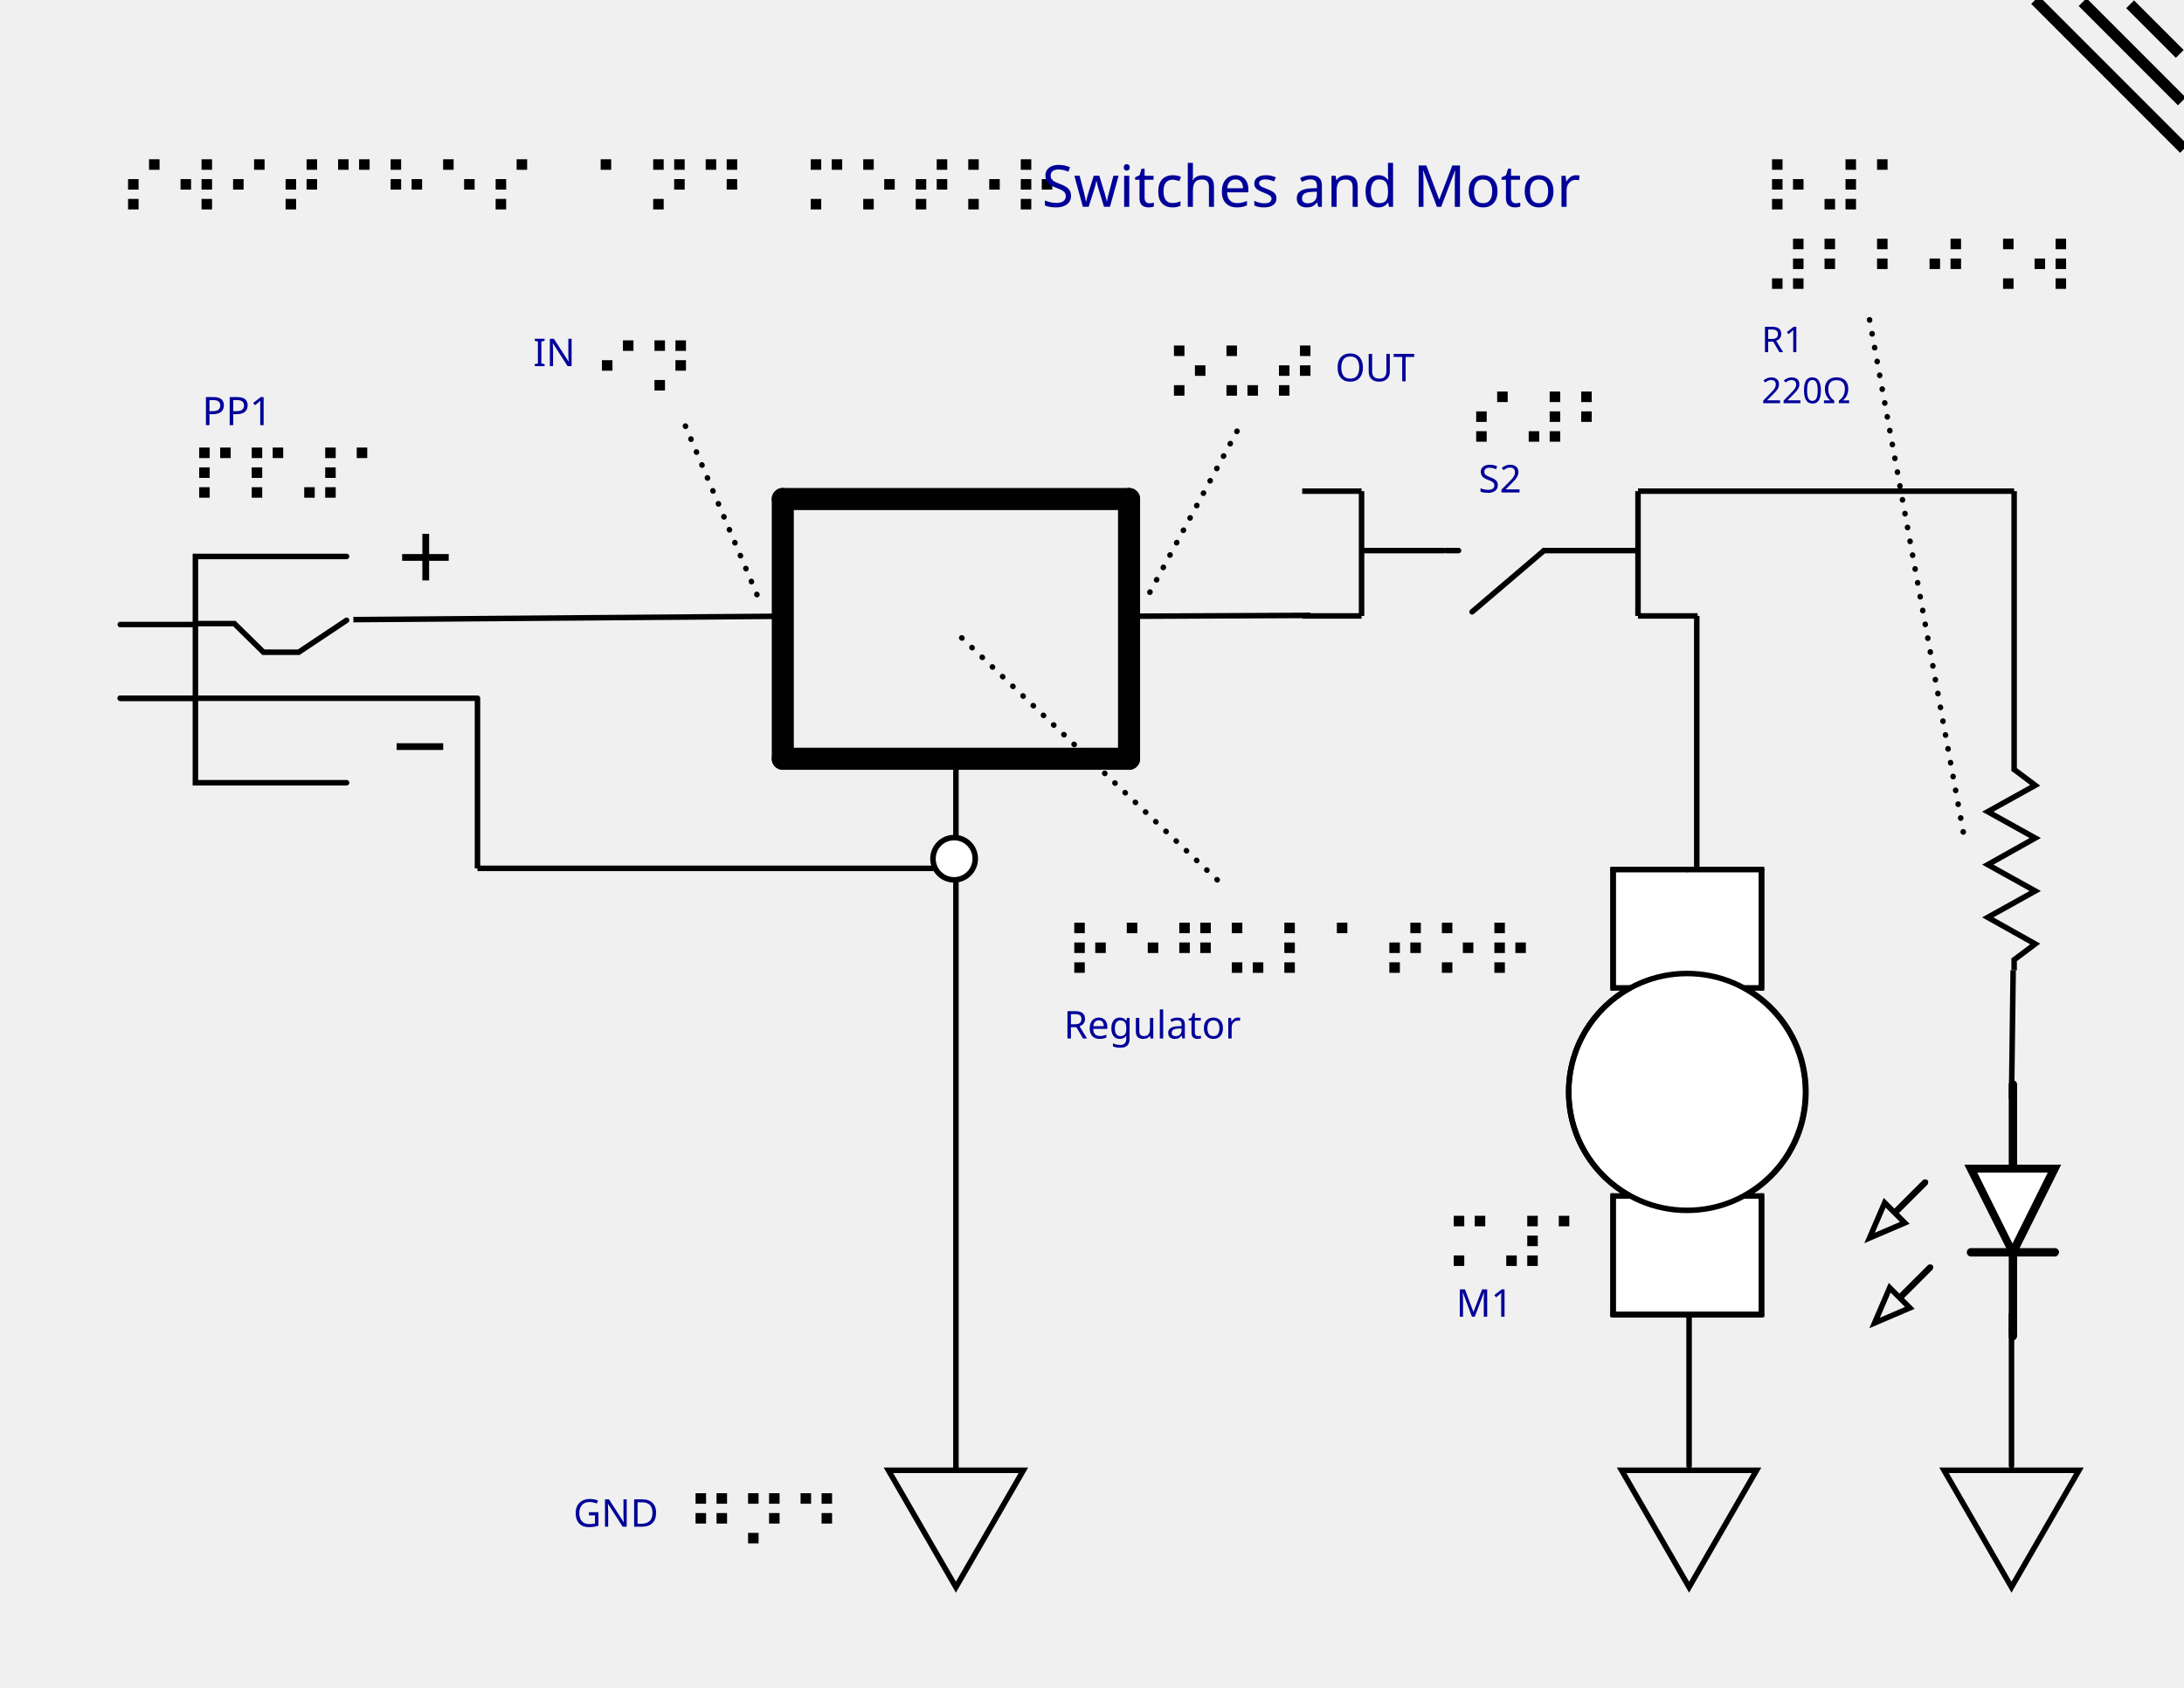
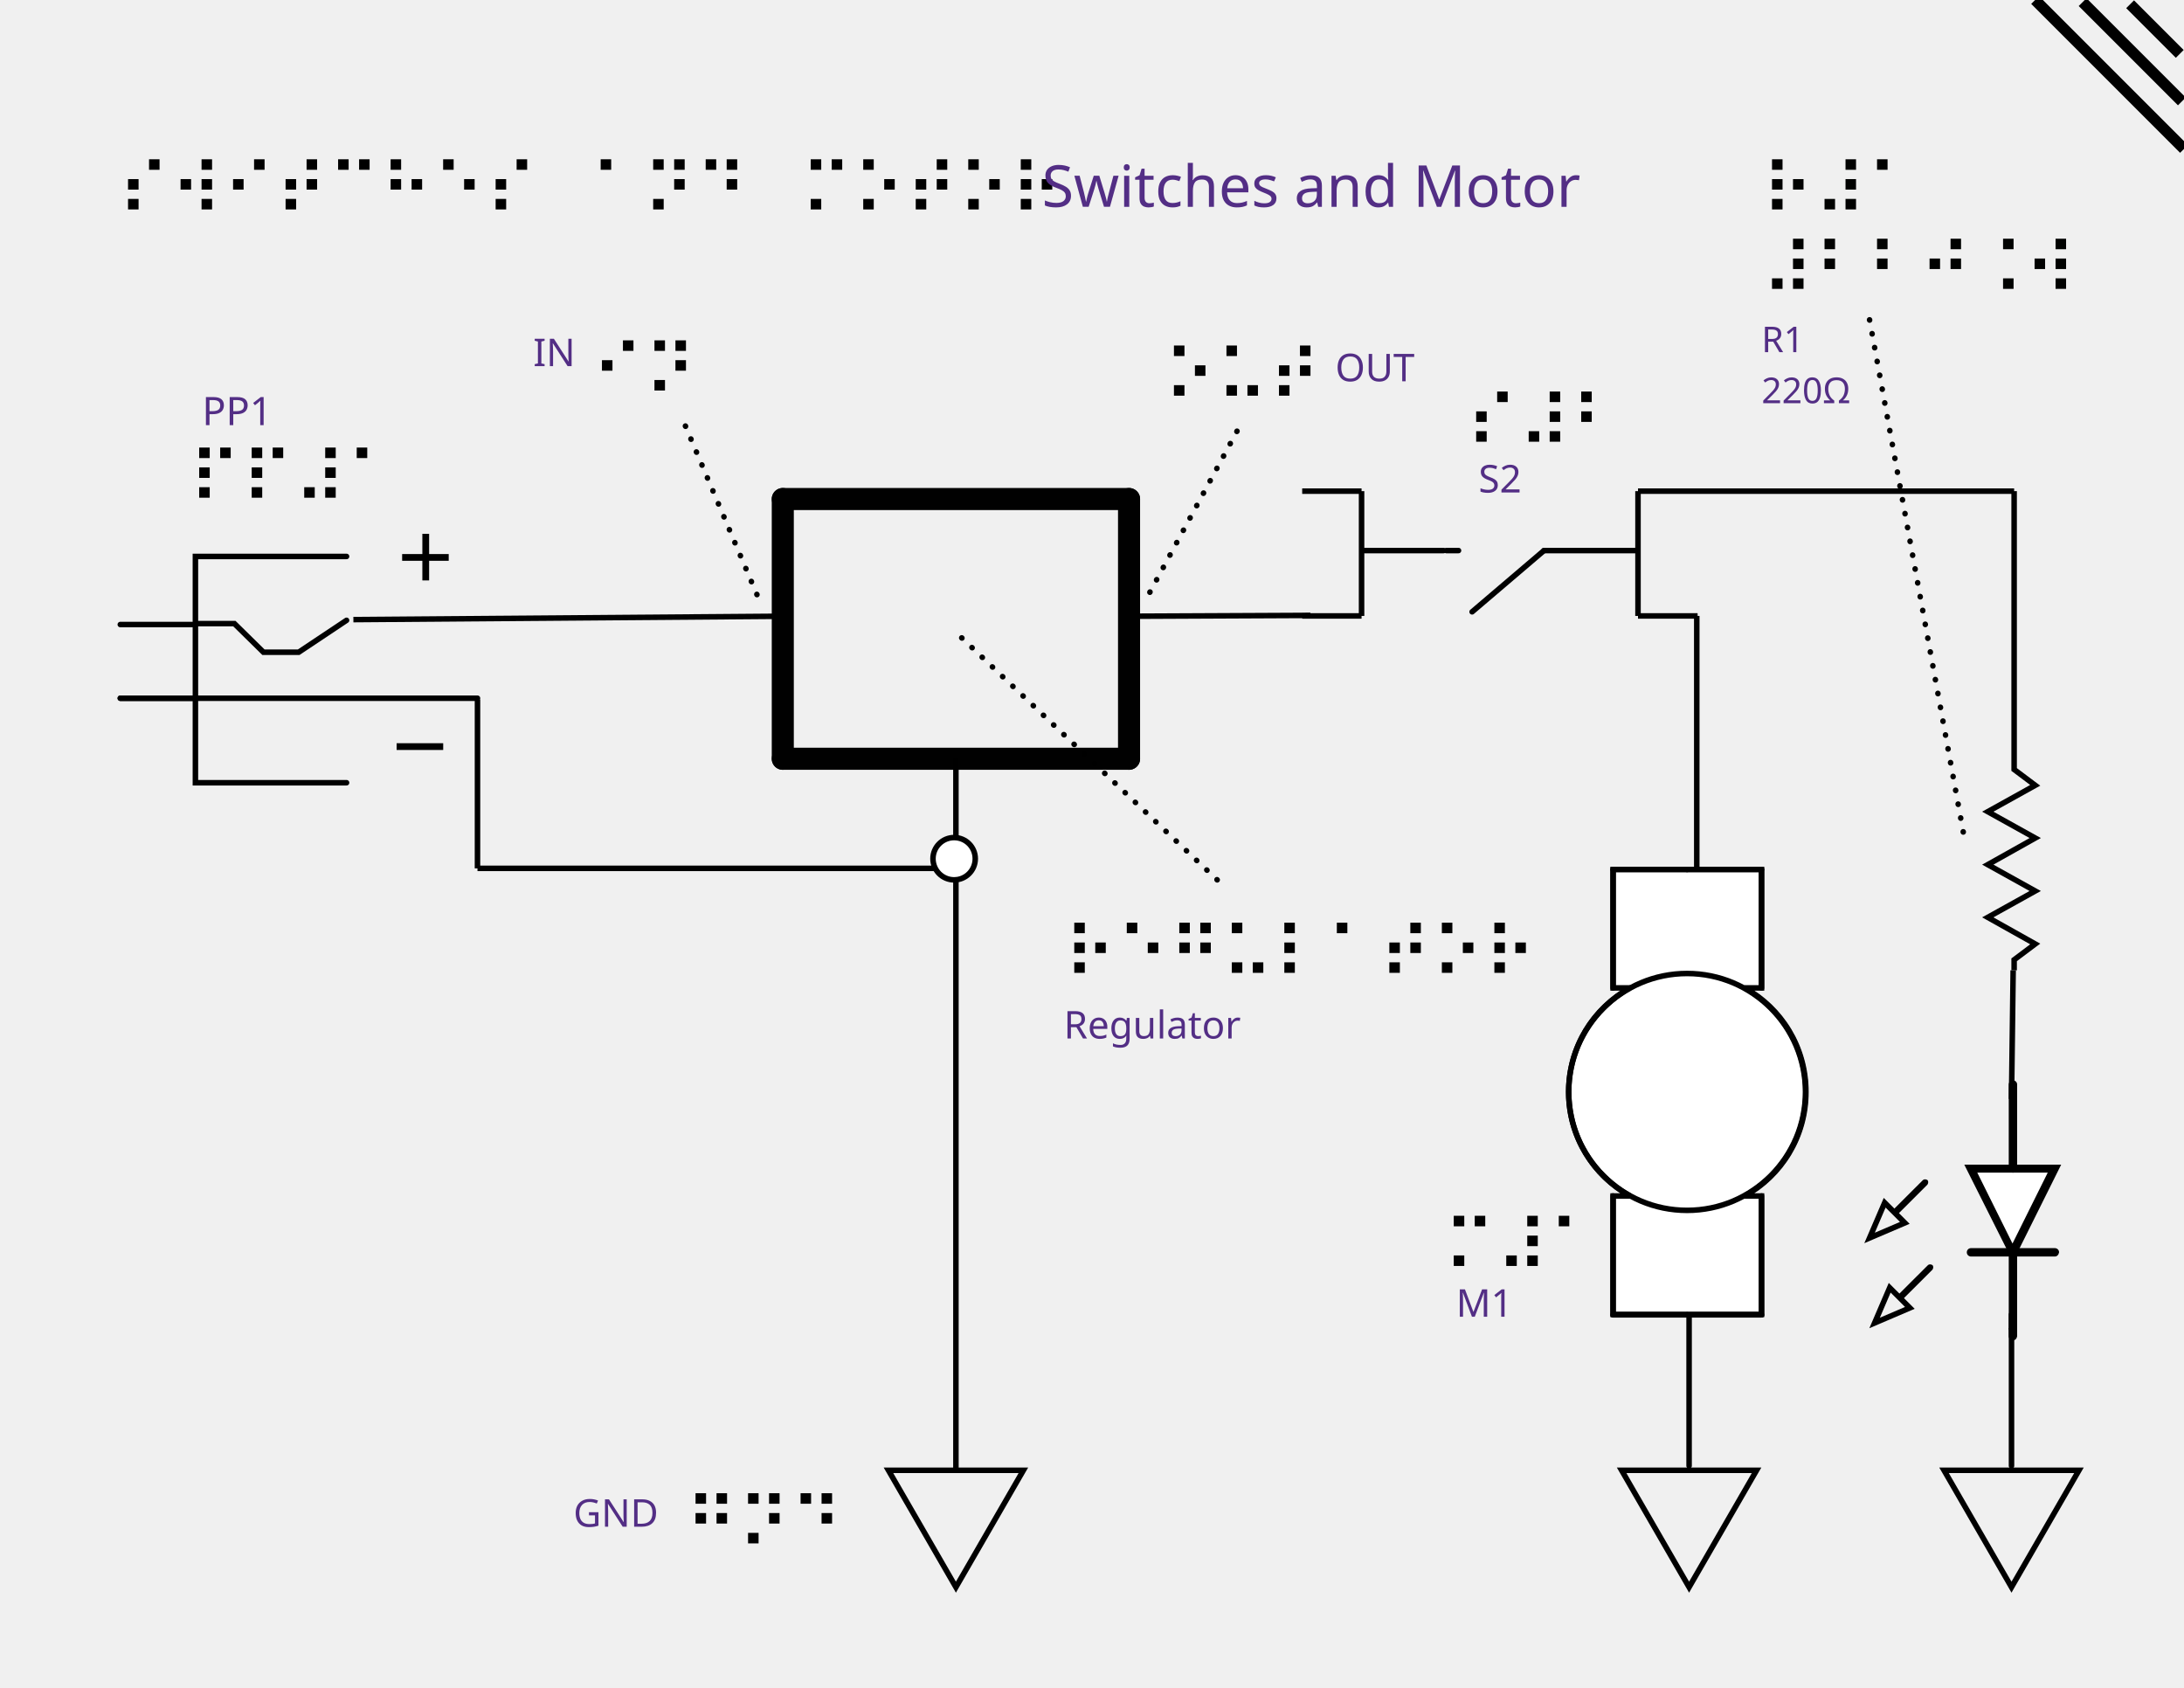
<svg xmlns="http://www.w3.org/2000/svg" version="1.1" id="Layer_1" x="0px" y="0px" width="792px" height="612px" viewBox="0 0 792 612" enable-background="new 0 0 792 612" xml:space="preserve">
  <g id="plaintext" display="none">
    <text transform="matrix(1 0 0 1 262.8433 340.8613)" display="inline" font-family="'MyriadPro-Regular'" font-size="17.733">Output</text>
    <text transform="matrix(1 0 0 1 162.7798 362.1406)" display="inline" font-family="'MyriadPro-Regular'" font-size="17.733">from microcontroller</text>
    <text transform="matrix(1 0 0 1 29.8711 236.959)" display="inline" font-family="'MyriadPro-Regular'" font-size="17.733">Digital Output</text>
    <text transform="matrix(1 0 0 1 404.5684 400.3926)" display="inline" font-family="'MyriadPro-Regular'" font-size="17.733">220Ω</text>
    <text transform="matrix(1 0 0 1 413.8398 467.625)" display="inline" font-family="'MyriadPro-Regular'" font-size="17.733">LED</text>
  </g>
  <g id="Layer_1_1_">
    <path id="connector1pin_2_" fill="none" stroke="#787878" stroke-width="2" stroke-linecap="round" d="M256.406,223.447" />
    <path id="connector0pin_5_" fill="none" stroke="#787878" stroke-width="2" stroke-linecap="round" d="M347.669,314.859" />
    <path id="connector2pin_2_" fill="none" stroke="#787878" stroke-width="2" stroke-linecap="round" d="M438.931,223.447" />
    <path id="connector0pin_1_" fill="none" stroke="#787878" stroke-width="2" stroke-linecap="round" d="M606.213,420.418" />
    <g>
      <line fill="none" stroke="#000000" stroke-width="2" stroke-miterlimit="10" x1="283.869" y1="223.447" x2="128.153" y2="224.664" />
    </g>
    <g>
      <line fill="none" stroke="#000000" stroke-width="2" stroke-miterlimit="10" x1="409.434" y1="223.447" x2="475.197" y2="223.142" />
    </g>
    <g>
      <path fill="none" stroke="#000000" stroke-width="2" stroke-miterlimit="10" d="M475.346,223.142" />
    </g>
    <g>
      <path fill="none" stroke="#000000" stroke-width="2" stroke-miterlimit="10" d="M606.213,420.418" />
    </g>
    <g>
      <line fill="none" stroke="#000000" stroke-width="2" stroke-miterlimit="10" x1="173.153" y1="253.626" x2="173.153" y2="314.859" />
    </g>
    <g>
      <line fill="none" stroke="#000000" stroke-width="2" stroke-miterlimit="10" x1="173.153" y1="314.859" x2="347.669" y2="314.859" />
    </g>
    <g>
      <path fill="none" stroke="#000000" stroke-width="2" stroke-miterlimit="10" d="M346.146,421.089" />
    </g>
  </g>
  <g id="partLabel_12_">
    <g transform="translate(0.4,0)">
      <g id="schematicLabel_12_">
-         <text transform="matrix(1 0 0 1 72.9023 154.1475)" fill="#000099" font-family="'ArialMT'" font-size="14.247">PP1</text>
+         <text transform="matrix(1 0 0 1 72.9023 154.1475)" fill="#532E85" font-family="'ArialMT'" font-size="14.247">PP1</text>
      </g>
    </g>
  </g>
  <text transform="matrix(1 0 0 1 68.4224 182.5938)" fill="#010101" font-family="'AppleBraille'" font-size="26">⠏⠏⠼⠁</text>
  <line fill="none" stroke="#010101" stroke-width="8" stroke-linecap="round" x1="283.869" y1="275.121" x2="409.434" y2="275.121" />
  <line fill="none" stroke="#010101" stroke-width="8" stroke-linecap="round" x1="409.434" y1="275.121" x2="409.434" y2="180.942" />
  <line fill="none" stroke="#010101" stroke-width="8" stroke-linecap="round" x1="409.434" y1="180.942" x2="283.869" y2="180.942" />
  <line fill="none" stroke="#010101" stroke-width="8" stroke-linecap="round" x1="283.869" y1="180.942" x2="283.869" y2="275.121" />
  <line id="connector0pin_2_" fill="none" stroke="#000000" stroke-width="2" stroke-miterlimit="10" x1="346.65" y1="306.667" x2="346.65" y2="275.121" />
  <g>
-     <text transform="matrix(1 0 0 1 193.3481 132.7578)" fill="#000099" font-family="'ArialMT'" font-size="13.909">IN</text>
+     <text transform="matrix(1 0 0 1 193.3481 132.7578)" fill="#532E85" font-family="'ArialMT'" font-size="13.909">IN</text>
  </g>
  <g>
    <g>
      <g transform="rotate(270)">
        <g>
-           <text transform="matrix(0 1 -1 0 -553.5781 207.9238)" fill="#000099" font-family="'ArialMT'" font-size="13.909">GND</text>
-         </g>
-       </g>
-     </g>
-   </g>
-   <g>
-     <text transform="matrix(1 0 0 1 484.2275 138.2412)" fill="#000099" font-family="'ArialMT'" font-size="13.909">OUT</text>
+           <text transform="matrix(0 1 -1 0 -553.5781 207.9238)" fill="#532E85" font-family="'ArialMT'" font-size="13.909">GND</text>
+         </g>
+       </g>
+     </g>
+   </g>
+   <g>
+     <text transform="matrix(1 0 0 1 484.2275 138.2412)" fill="#532E85" font-family="'ArialMT'" font-size="13.909">OUT</text>
  </g>
  <g id="partLabel_1_">
    <g>
      <g transform="translate(92.289,5.73757)">
        <g id="schematicLabel_11_">
-           <text transform="matrix(1 0 0 1 293.4717 370.8181)" fill="#000099" font-family="'ArialMT'" font-size="13.909">Regulator</text>
+           <text transform="matrix(1 0 0 1 293.4717 370.8181)" fill="#532E85" font-family="'ArialMT'" font-size="13.909">Regulator</text>
        </g>
      </g>
    </g>
  </g>
  <text transform="matrix(1 0 0 1 385.7607 354.8691)" fill="#010101" font-family="'AppleBraille'" font-size="26">⠗⠑⠛⠥⠇⠁⠞⠕⠗</text>
  <text transform="matrix(1 0 0 1 173.1528 143.7246)" fill="#010101" font-family="'AppleBraille'" font-size="26">     ⠊⠝</text>
  <text transform="matrix(1 0 0 1 421.9053 145.5938)" fill="#010101" font-family="'AppleBraille'" font-size="26">⠕⠥⠞</text>
  <text transform="matrix(1 0 0 1 248.4219 561.7441)" fill="#010101" font-family="'AppleBraille'" font-size="26">⠛⠝⠙</text>
  <g>
    <g>
      <g transform="translate(191.548,91.3167)">
        <g id="schematic_9_">
          <g id="connector0terminal_9_">
				</g>
        </g>
      </g>
    </g>
    <g>
      <path fill="none" stroke="#000000" stroke-width="2" stroke-linecap="round" d="M346.001,506.468" />
    </g>
  </g>
  <g>
    <g>
      <g transform="translate(191.548,91.3167)">
        <g id="schematic_1_">
          <path id="connector0pin_6_" fill="none" stroke="#000000" stroke-width="2" stroke-miterlimit="10" d="M155.31,330.772" />
        </g>
      </g>
    </g>
  </g>
  <g>
    <path fill="none" stroke="#000000" stroke-width="2" stroke-miterlimit="10" d="M606.012,420.122" />
  </g>
  <line fill="none" stroke="#000000" stroke-width="2" stroke-linecap="round" stroke-miterlimit="10" stroke-dasharray="0.1,5" x1="448.585" y1="156.347" x2="416.523" y2="215.604" />
  <line fill="none" stroke="#000000" stroke-width="2" stroke-linecap="round" stroke-miterlimit="10" stroke-dasharray="0.1,5" x1="274.5" y1="215.604" x2="248.422" y2="154.147" />
  <circle fill="#FFFFFF" stroke="#000000" stroke-width="2" stroke-miterlimit="10" cx="346.001" cy="311.364" r="7.668" />
  <g>
    <polyline fill="none" stroke="#000000" stroke-width="2" stroke-linecap="round" points="70.862,226.111 84.989,226.111    95.543,236.492 108.313,236.492 125.676,224.92  " />
    <polyline fill="none" stroke="#000000" stroke-width="2" stroke-linecap="round" points="70.862,253.174 88.396,253.174    173.153,253.174  " />
    <polyline id="box_1_" fill="none" stroke="#000000" stroke-width="2" stroke-linecap="round" points="125.676,283.815    70.862,283.815 70.862,201.767 125.676,201.767  " />
    <line id="connector2pin_7_" fill="none" stroke="#000000" stroke-width="2" stroke-linecap="round" x1="70.862" y1="253.174" x2="43.626" y2="253.174" />
    <line id="connector0pin_19_" fill="none" stroke="#000000" stroke-width="2" stroke-linecap="round" x1="70.862" y1="226.449" x2="43.626" y2="226.449" />
    <line id="connector1pin_19_" fill="none" stroke="#000000" stroke-width="2" stroke-linecap="round" x1="70.862" y1="253.174" x2="43.626" y2="253.174" />
  </g>
  <rect x="145.832" y="200.896" width="16.889" height="2.446" />
  <rect x="143.832" y="269.487" width="16.889" height="2.446" />
  <rect x="153.164" y="193.56" width="2.45" height="16.895" />
  <g>
    <line fill="none" stroke="#000000" stroke-width="4" stroke-miterlimit="10" x1="755.229" y1="0.772" x2="791.227" y2="36.771" />
    <line fill="none" stroke="#000000" stroke-width="4" stroke-miterlimit="10" x1="738" y1="0" x2="792" y2="54" />
    <line fill="none" stroke="#000000" stroke-width="4" stroke-miterlimit="10" x1="772.457" y1="1.543" x2="790.457" y2="19.543" />
  </g>
  <line fill="none" stroke="#000000" stroke-width="2" stroke-linecap="round" stroke-miterlimit="10" stroke-dasharray="0.1,5" x1="441.402" y1="319.032" x2="348.146" y2="230.706" />
  <g id="Braille_2_">
</g>
  <g id="Braille_1_">
    <text transform="matrix(1 0 0 1 42.626 78.0645)" font-family="'AppleBraille'" font-size="26">⠎⠺⠊⠞⠉⠓⠑⠎⠀⠁⠝⠙⠀⠍⠕⠞⠕⠗</text>
  </g>
-   <text transform="matrix(1 0 0 1 377.8389 75)" fill="#000099" font-family="'ArialMT'" font-size="21">Switches and Motor</text>
+   <text transform="matrix(1 0 0 1 377.8389 75)" fill="#532E85" font-family="'ArialMT'" font-size="21">Switches and Motor</text>
  <g>
    <g>
      <g transform="translate(191.548,91.3167)">
        <g id="schematic_2_">
          <path id="connector0pin_9_" fill="none" stroke="#000000" stroke-width="2" stroke-linecap="round" d="M155.102,441.809V227.717      " />
          <g id="connector0terminal_1_">
				</g>
          <path id="connector0pin_7_" fill="none" stroke="#000000" stroke-width="2" stroke-linecap="round" d="M420.981,440.183v-54.905      " />
        </g>
      </g>
    </g>
  </g>
  <polygon fill="none" stroke="#000000" stroke-width="2" stroke-linecap="round" points="371.115,533.125 346.65,575.5   322.186,533.125 " />
  <g>
    <g>
      <g transform="translate(191.548,91.3167)">
        <g id="schematic_3_">
          <g id="connector0terminal_2_">
				</g>
        </g>
      </g>
    </g>
    <g>
      <path fill="none" stroke="#000000" stroke-width="2" stroke-linecap="round" d="M606.316,506.468" />
    </g>
  </g>
  <polygon fill="none" stroke="#000000" stroke-width="2" stroke-linecap="round" points="636.994,533.125 612.529,575.5   588.064,533.125 " />
  <path id="connector0pin_12_" fill="none" stroke="#000000" stroke-width="2" stroke-linecap="round" d="M729.445,531.5v-54.905" />
  <g>
    <g>
      <g transform="translate(191.548,91.3167)">
        <g id="schematic_5_">
          <g id="connector0terminal_4_">
				</g>
        </g>
      </g>
    </g>
    <g>
      <path fill="none" stroke="#000000" stroke-width="2" stroke-linecap="round" d="M723.232,506.468" />
    </g>
  </g>
  <polygon fill="none" stroke="#000000" stroke-width="2" stroke-linecap="round" points="753.91,533.125 729.445,575.5   704.98,533.125 " />
  <g>
    <g transform="translate(206.562,24.4619)">
      <g transform="matrix(-1,0,0,-1,0,0)">
        <g id="schematic_4_">
          <path fill="#231F20" stroke="#000000" stroke-width="2" stroke-miterlimit="10" d="M-387.437-177.382" />
          <path fill="#231F20" stroke="#000000" stroke-width="2" stroke-miterlimit="10" d="M-387.437-175.119" />
          <line fill="none" stroke="#000000" stroke-width="2" stroke-miterlimit="10" x1="-287.191" y1="-198.87" x2="-287.191" y2="-153.625" />
          <line fill="none" stroke="#000000" stroke-width="2" stroke-miterlimit="10" x1="-387.437" y1="-198.87" x2="-387.437" y2="-153.625" />
          <line id="connector3pin" fill="none" stroke="#000000" stroke-width="2" stroke-miterlimit="10" x1="-523.837" y1="-153.625" x2="-387.437" y2="-153.625" />
          <line id="connector2pin_1_" fill="none" stroke="#000000" stroke-width="2" stroke-miterlimit="10" x1="-409.054" y1="-198.87" x2="-387.437" y2="-198.87" />
          <g id="connector2terminal_2_">
				</g>
          <g id="connector3terminal">
				</g>
          <line id="connector1pin_1_" fill="none" stroke="#000000" stroke-width="2" stroke-miterlimit="10" x1="-265.661" y1="-153.625" x2="-287.191" y2="-153.625" />
          <g id="connector1terminal_2_">
				</g>
          <g id="connector0terminal_3_">
				</g>
          <line id="connector0pin_3_" fill="none" stroke="#000000" stroke-width="2" stroke-miterlimit="10" x1="-265.661" y1="-198.87" x2="-287.191" y2="-198.87" />
        </g>
      </g>
    </g>
  </g>
  <g>
    <g transform="translate(134.652,17.2979)">
      <g id="schematic_6_">
        <path id="connector1pin_8_" fill="#231F20" stroke="#000000" stroke-width="2" stroke-miterlimit="10" d="M329.662,205.695" />
        <g id="connector1terminal_6_">
			</g>
        <g id="connector0terminal_6_">
			</g>
      </g>
    </g>
  </g>
  <line fill="none" stroke="#000000" stroke-width="2" stroke-miterlimit="10" x1="615.31" y1="314.882" x2="615.31" y2="223.331" />
  <g id="partLabel_2_">
    <g>
      <g>
        <g transform="translate(209.775,10.7113)">
          <g id="schematicLabel_8_">
-             <text transform="matrix(1 0 0 1 318.2679 466.7184)" fill="#000099" font-family="'ArialMT'" font-size="13.909">M1</text>
+             <text transform="matrix(1 0 0 1 318.2679 466.7184)" fill="#532E85" font-family="'ArialMT'" font-size="13.909">M1</text>
          </g>
        </g>
      </g>
    </g>
  </g>
  <g>
    <text transform="matrix(1 0 0 1 523.374 461.1504)" font-family="'AppleBraille'" font-size="26">⠍⠼⠁</text>
  </g>
  <g>
    <g transform="translate(283.421,55.4048)">
      <g transform="matrix(-1,0,0,-1,0,0)">
        <g id="schematic_11_">
          <line fill="none" stroke="#000000" stroke-width="2" stroke-linecap="round" x1="-245.493" y1="-144.226" x2="-241.081" y2="-144.226" />
          <line fill="none" stroke="#000000" stroke-width="2" stroke-linecap="round" x1="-276.486" y1="-144.226" x2="-250.42" y2="-166.442" />
          <line id="connector0pin_13_" fill="none" stroke="#000000" stroke-width="2" stroke-linecap="round" x1="-310.244" y1="-144.226" x2="-276.486" y2="-144.226" />
          <line id="connector1pin_10_" fill="none" stroke="#000000" stroke-width="2" stroke-linecap="round" x1="-211.323" y1="-144.226" x2="-240.081" y2="-144.226" />
        </g>
      </g>
    </g>
  </g>
-   <path fill="#FFFFFF" stroke="#010101" stroke-width="2" d="M654.893,395.927c0-16.257-8.896-30.364-22.236-37.728h6.137v-42.942  h-26.84H584.96v42.942h6.146c-13.354,7.361-22.237,21.471-22.237,37.728c0,16.259,8.896,30.366,22.237,37.729h-6.146v42.938h26.992  h26.84v-42.938h-6.136C645.998,426.293,654.893,412.184,654.893,395.927z" />
+   <path fill="#FFFFFF" stroke="#010101" stroke-width="2" d="M654.893,395.927c0-16.257-8.896-30.364-22.235-37.728h6.137v-42.942  h-26.84H584.96v42.942h6.146c-13.354,7.361-22.237,21.471-22.237,37.728c0,16.259,8.896,30.366,22.237,37.729h-6.146v42.938h26.992  h26.84v-42.938h-6.136C645.998,426.293,654.893,412.184,654.893,395.927z" />
  <line fill="none" stroke="#010101" stroke-width="2" stroke-linecap="round" x1="584.958" y1="315.257" x2="584.958" y2="358.199" />
  <line fill="none" stroke="#010101" stroke-width="2" stroke-linecap="round" x1="584.958" y1="315.257" x2="611.798" y2="315.257" />
  <line fill="none" stroke="#010101" stroke-width="2" stroke-linecap="round" x1="611.798" y1="315.257" x2="638.79" y2="315.257" />
  <line fill="none" stroke="#010101" stroke-width="2" stroke-linecap="round" x1="638.79" y1="315.257" x2="638.79" y2="358.199" />
  <line fill="none" stroke="#010101" stroke-width="2" stroke-linecap="round" x1="638.79" y1="476.75" x2="638.79" y2="433.654" />
  <line fill="none" stroke="#010101" stroke-width="2" stroke-linecap="round" x1="638.79" y1="476.75" x2="611.798" y2="476.75" />
  <line fill="none" stroke="#010101" stroke-width="2" stroke-linecap="round" x1="611.798" y1="476.75" x2="584.958" y2="476.75" />
  <line fill="none" stroke="#010101" stroke-width="2" stroke-linecap="round" x1="584.958" y1="476.75" x2="584.958" y2="433.654" />
  <path id="connector0pin_4_" fill="none" stroke="#010101" stroke-width="2" stroke-linecap="round" d="M611.798,315.257" />
  <path id="connector1pin_9_" fill="none" stroke="#010101" stroke-width="2" stroke-linecap="round" d="M611.798,476.75" />
  <circle fill="none" stroke="#010101" stroke-width="2" cx="611.798" cy="395.927" r="42.942" />
  <g id="partLabel_3_">
    <g>
      <g>
        <g transform="translate(209.775,10.7113)">
          <g id="schematicLabel_1_">
-             <text transform="matrix(1 0 0 1 326.4008 167.8551)" fill="#000099" font-family="'ArialMT'" font-size="13.909">S2</text>
+             <text transform="matrix(1 0 0 1 326.4008 167.8551)" fill="#532E85" font-family="'ArialMT'" font-size="13.909">S2</text>
          </g>
        </g>
      </g>
    </g>
  </g>
  <g>
    <text transform="matrix(1 0 0 1 531.5068 162.2871)" font-family="'AppleBraille'" font-size="26">⠎⠼⠃</text>
  </g>
  <line fill="none" stroke="#000000" stroke-width="2" stroke-miterlimit="10" x1="729.445" y1="398.492" x2="730.046" y2="351.832" />
  <path id="connector0pin_8_" fill="none" stroke="#7B7B7B" stroke-width="2" stroke-linecap="round" d="M730.399,351.832" />
  <polyline fill="none" stroke="#000000" stroke-width="2" stroke-miterlimit="10" points="730.399,178.087 730.399,279.01   738.048,284.749 720.843,294.307 738.048,303.866 720.843,313.512 738.048,323.07 720.843,332.629 738.048,342.273 730.399,348.01   730.399,351.832 " />
  <text transform="matrix(1 0 0 1 638.79 78.0645)" fill="#010201" font-family="'AppleBraille'" font-size="26">⠗⠼⠁</text>
  <text transform="matrix(1 0 0 1 638.79 106.8643)" fill="#010201" font-family="'AppleBraille'" font-size="26">⠼⠃⠃⠚⠨⠺</text>
  <g id="partLabel_4_">
    <g transform="translate(260.005,35.4048)">
      <g id="schematicLabel_2_">
-         <text transform="matrix(1 0 0 1 378.785 92.2935)" fill="#000099" font-family="'ArialMT'" font-size="12.914">R1</text>
-         <text transform="matrix(1 0 0 1 378.785 110.7905)" fill="#000099" font-family="'ArialMT'" font-size="12.914">220Ω</text>
+         <text transform="matrix(1 0 0 1 378.785 92.2935)" fill="#532E85" font-family="'ArialMT'" font-size="12.914">R1</text>
+         <text transform="matrix(1 0 0 1 378.785 110.7905)" fill="#532E85" font-family="'ArialMT'" font-size="12.914">220Ω</text>
      </g>
    </g>
  </g>
  <g id="connector0pin_11_">
    <path d="M730.127,476.243" />
  </g>
  <g id="connector1terminal_7_">
    <path fill="none" d="M730.127,396.58L730.127,396.58L730.127,396.58z" />
  </g>
  <path fill="none" d="M730.781,476.876L730.781,476.876L730.781,476.876z" />
  <path fill="none" stroke="#000000" stroke-width="2" stroke-miterlimit="10" d="M729.607,414.921" />
  <g id="connector0pin_10_">
-     <path d="M731.025,481.554c-0.136,0.777-0.652,1.304-1.312,1.304c-0.66,0-1.309-0.519-1.309-1.304" />
+     <path d="M731.025,481.554c-0.137,0.777-0.652,1.305-1.312,1.305s-1.309-0.52-1.309-1.305" />
  </g>
  <g id="connector1terminal_1_">
    <path fill="none" d="M729.717,403.195L729.717,403.195L729.717,403.195z" />
  </g>
  <g>
-     <path d="M745.176,455.604h-15.209c-0.768,0-1.521-0.605-1.521-1.521c0-0.77,0.604-1.52,1.521-1.52h15.209   c0.763,0,1.521,0.604,1.521,1.52C746.543,454.995,745.938,455.604,745.176,455.604z" />
-   </g>
-   <g>
-     <path d="M729.967,455.604h-15.213c-0.762,0-1.52-0.605-1.52-1.521c0-0.77,0.604-1.52,1.52-1.52h15.213   c0.762,0,1.521,0.604,1.521,1.52C731.334,454.995,730.729,455.604,729.967,455.604z" />
+     <path d="M745.176,455.604h-15.209c-0.768,0-1.521-0.604-1.521-1.521c0-0.771,0.604-1.521,1.521-1.521h15.209   c0.764,0,1.521,0.604,1.521,1.521C746.543,454.995,745.938,455.604,745.176,455.604z" />
+   </g>
+   <g>
+     <path d="M729.967,455.604h-15.213c-0.762,0-1.52-0.604-1.52-1.521c0-0.771,0.604-1.521,1.52-1.521h15.213   c0.762,0,1.521,0.604,1.521,1.521C731.334,454.995,730.729,455.604,729.967,455.604z" />
  </g>
  <g>
    <polygon fill="#FFFFFF" points="729.967,454.23 714.754,423.812 729.967,423.812 745.176,423.812  " />
    <path d="M729.967,457.431l-17.646-35.143h35.139L729.967,457.431z M717.037,425.183l12.771,25.712l12.777-25.712H717.037z" />
  </g>
  <g>
-     <path d="M687.391,440.544c-0.354,0-0.545-0.186-0.727-0.359c-0.367-0.362-0.367-1.1,0-1.641l10.666-10.662   c0.363-0.356,1.09-0.356,1.637,0c0.371,0.361,0.371,1.099,0,1.642l-10.656,10.655C687.939,440.366,687.576,440.544,687.391,440.544   z" />
-   </g>
-   <g>
-     <path d="M689.129,471.448c-0.367,0-0.549-0.177-0.729-0.354c-0.359-0.369-0.359-1.1,0-1.646l10.748-10.724   c0.366-0.366,1.104-0.366,1.645,0c0.369,0.355,0.369,1.097,0,1.636l-10.752,10.729   C689.676,471.263,689.309,471.448,689.129,471.448z" />
+     <path d="M687.391,440.544c-0.354,0-0.545-0.186-0.727-0.359c-0.367-0.361-0.367-1.1,0-1.641l10.666-10.662   c0.363-0.355,1.09-0.355,1.637,0c0.371,0.361,0.371,1.1,0,1.643l-10.656,10.654C687.939,440.366,687.576,440.544,687.391,440.544z" />
+   </g>
+   <g>
+     <path d="M689.129,471.448c-0.367,0-0.549-0.177-0.729-0.354c-0.359-0.369-0.359-1.1,0-1.646l10.748-10.725   c0.365-0.365,1.104-0.365,1.645,0c0.369,0.355,0.369,1.098,0,1.637l-10.752,10.729   C689.676,471.263,689.309,471.448,689.129,471.448z" />
  </g>
  <g id="connector0pin_14_">
-     <path d="M729.967,486.021c-0.768,0-1.521-0.604-1.521-1.52v-30.424c0-0.771,0.604-1.521,1.521-1.521   c0.762,0,1.521,0.604,1.521,1.521v30.424C731.334,485.413,730.729,486.021,729.967,486.021z" />
+     <path d="M729.967,486.021c-0.768,0-1.521-0.604-1.521-1.521v-30.424c0-0.771,0.604-1.521,1.521-1.521   c0.762,0,1.521,0.604,1.521,1.521v30.424C731.334,485.413,730.729,486.021,729.967,486.021z" />
  </g>
  <g id="connector0terminal_7_">
    <path fill="none" d="M729.967,431.417L729.967,431.417L729.967,431.417z" />
  </g>
  <g id="connector1pin_3_">
    <path d="M729.967,425.183c-0.768,0-1.521-0.604-1.521-1.521v-30.423c0-0.771,0.604-1.521,1.521-1.521   c0.762,0,1.521,0.609,1.521,1.521v30.423C731.334,424.575,730.729,425.183,729.967,425.183z" />
  </g>
  <g id="connector1terminal_8_">
    <path fill="none" d="M729.967,393.391L729.967,393.391L729.967,393.391z" />
  </g>
  <g>
-     <path fill="none" stroke="#000000" stroke-width="2" stroke-miterlimit="10" d="M677.973,448.872l5.48-12.771l7.301,7.308   L677.973,448.872z" />
-   </g>
-   <g>
-     <path fill="none" stroke="#000000" stroke-width="2" stroke-miterlimit="10" d="M679.799,479.7l5.476-12.771l7.312,7.302   L679.799,479.7z" />
+     <path fill="none" stroke="#000000" stroke-width="2" stroke-miterlimit="10" d="M677.973,448.872l5.48-12.771l7.301,7.309   L677.973,448.872z" />
+   </g>
+   <g>
+     <path fill="none" stroke="#000000" stroke-width="2" stroke-miterlimit="10" d="M679.799,479.7l5.477-12.771l7.312,7.303   L679.799,479.7z" />
  </g>
  <line fill="none" stroke="#000000" stroke-width="2" stroke-linecap="round" stroke-miterlimit="10" stroke-dasharray="0.1,5" x1="677.973" y1="115.965" x2="712.32" y2="303.696" />
</svg>
